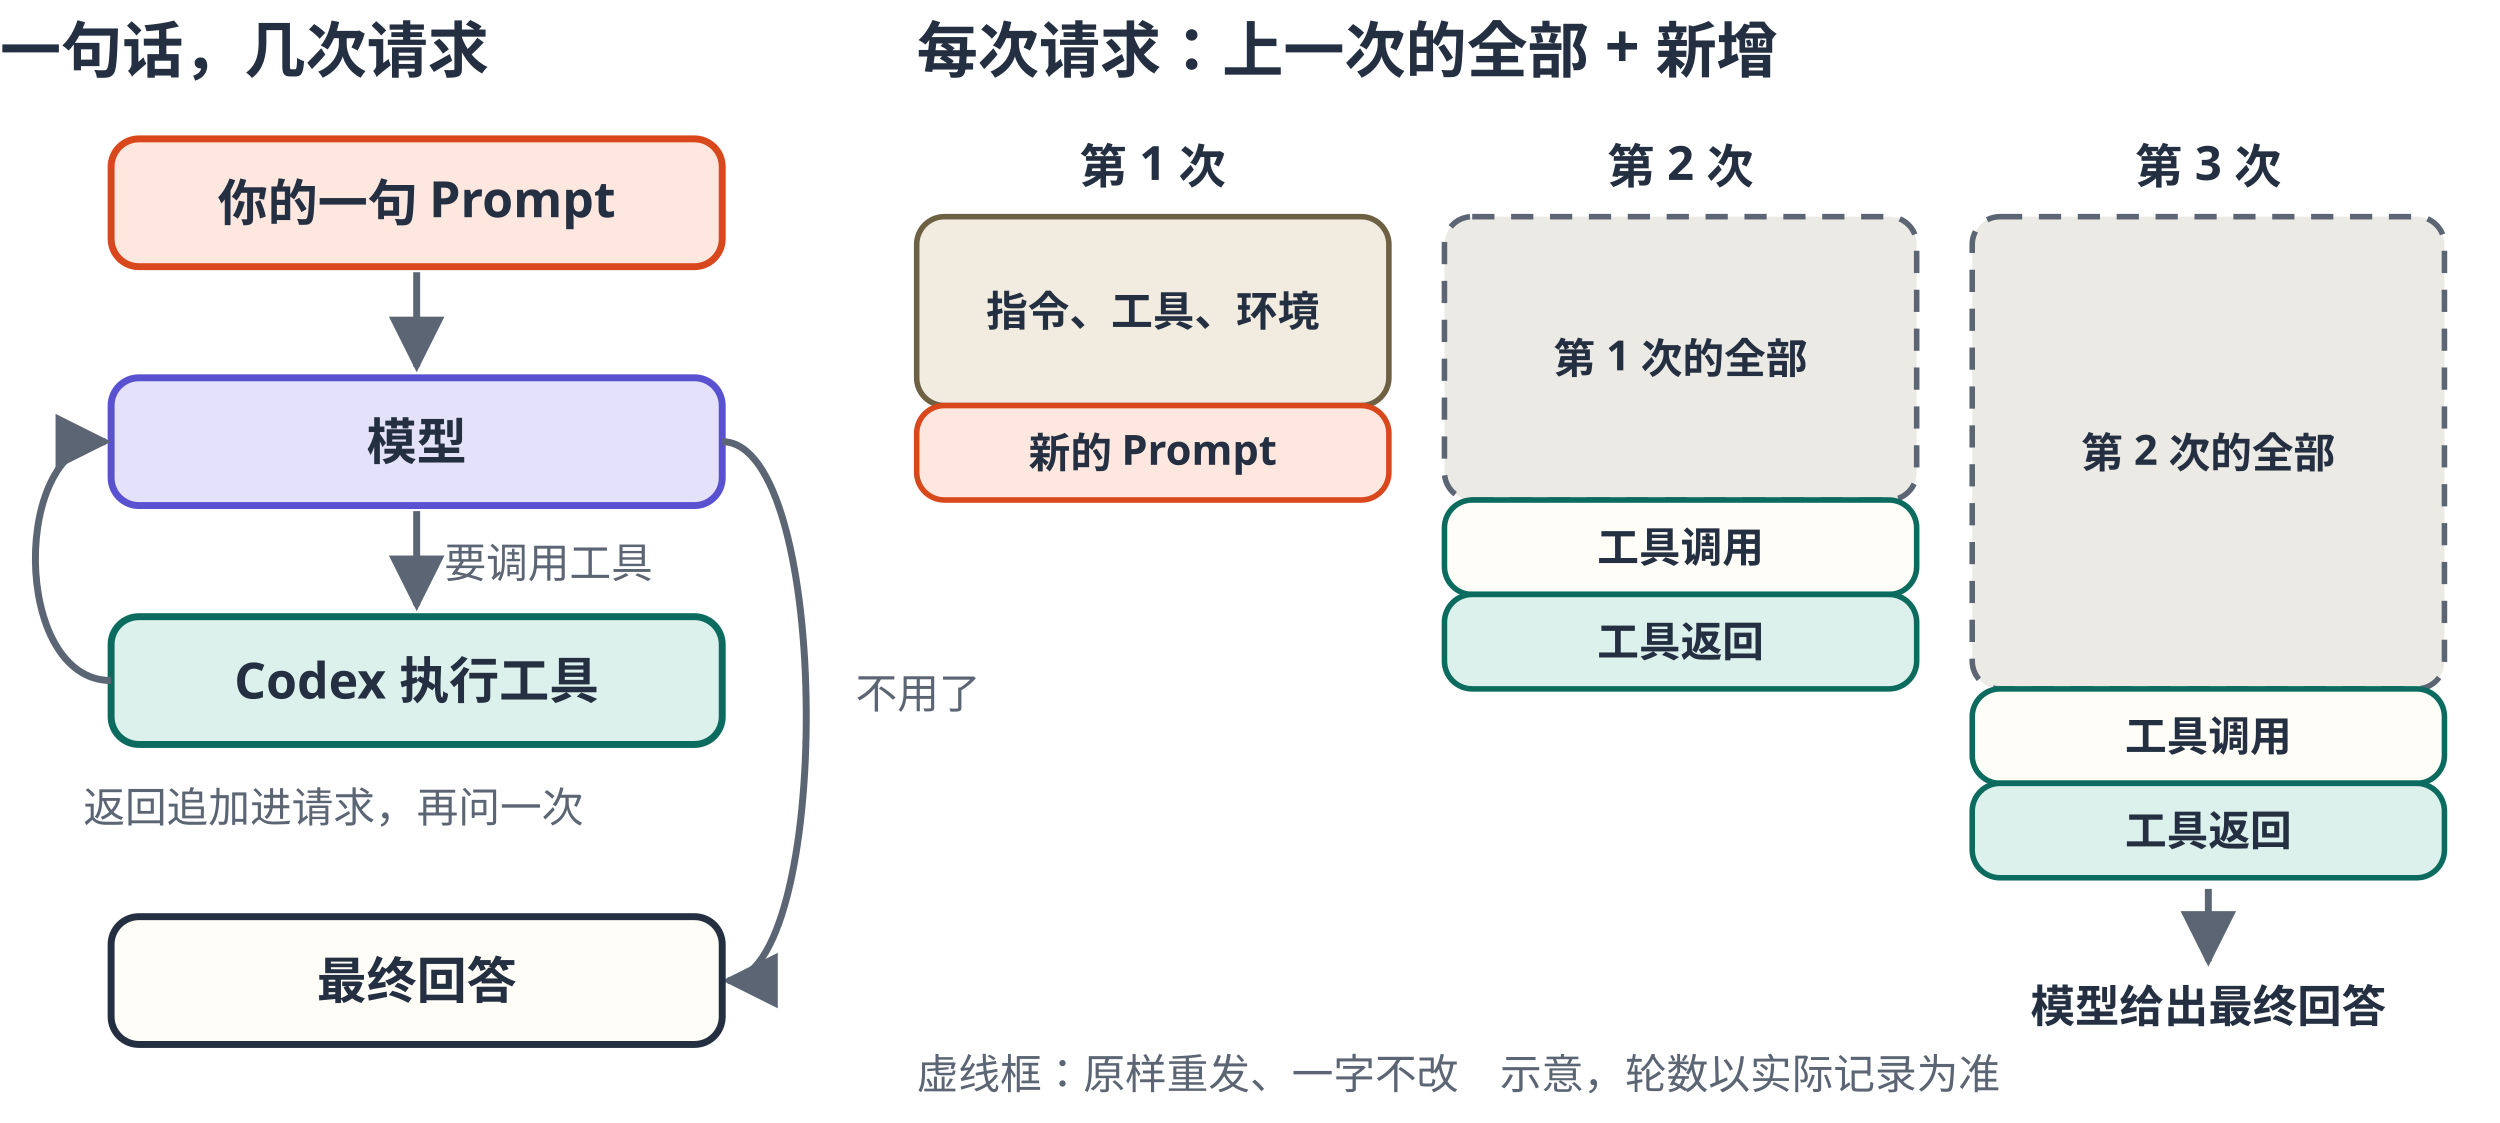
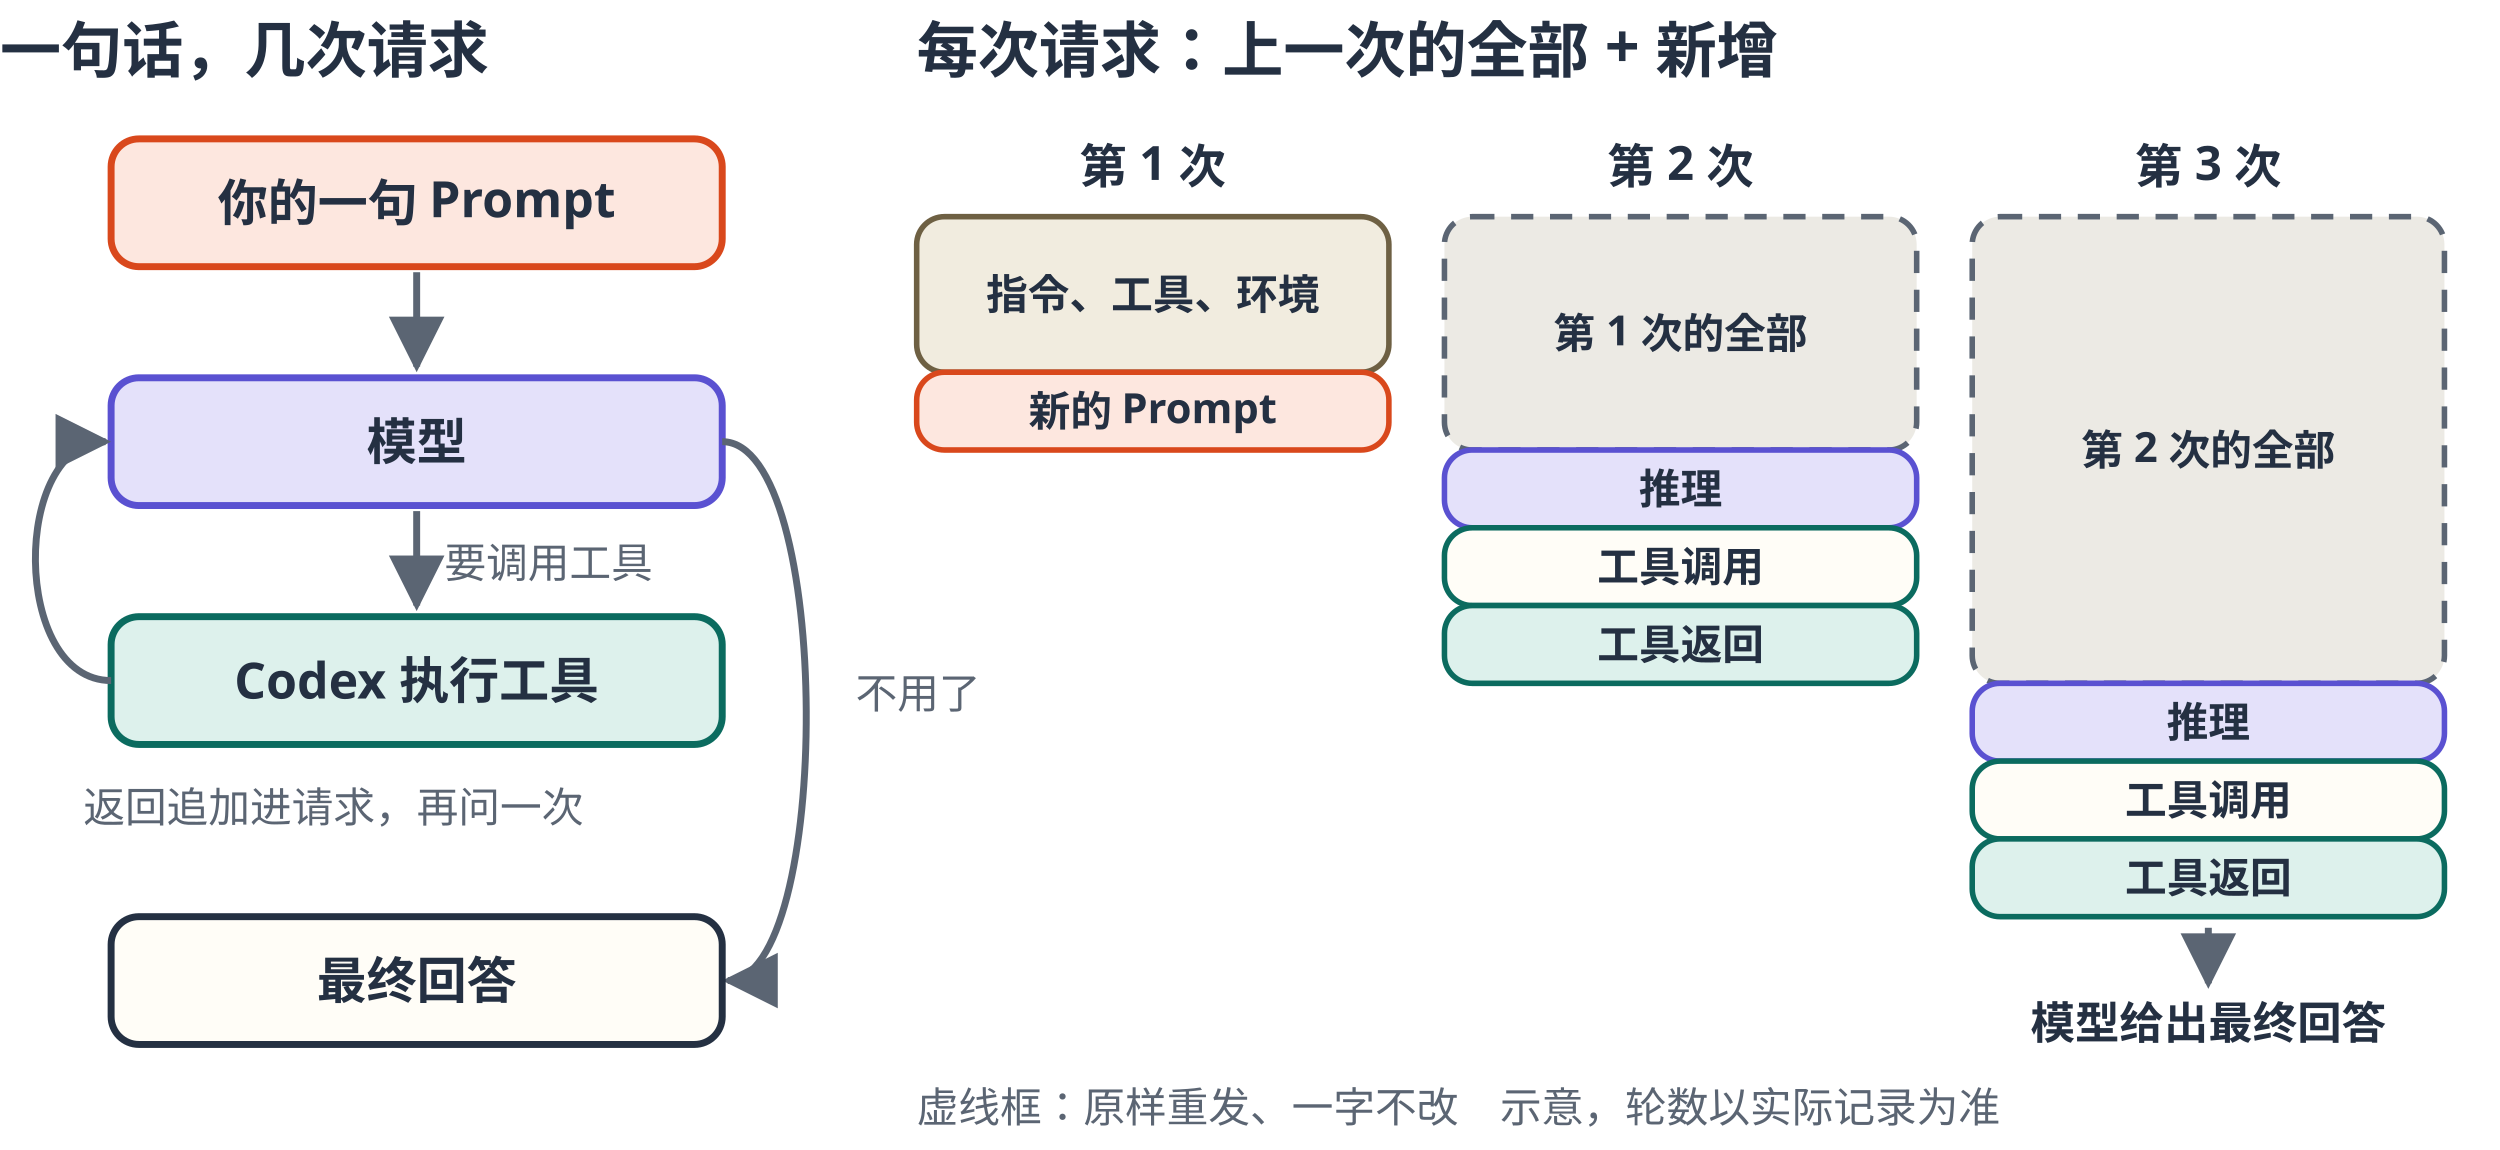
- <svg xmlns="http://www.w3.org/2000/svg" class="lesson-diagram" viewBox="0 0 900 404" width="900" height="404">
+ <svg xmlns="http://www.w3.org/2000/svg" class="lesson-diagram" viewBox="0 0 900 414" width="900" height="414">
  <defs>
    <marker id="rd-arrow-codex-agent-loop" viewBox="0 0 10 10" refX="9" refY="5" markerWidth="8" markerHeight="8" orient="auto">
      <path d="M0 0L10 5L0 10z" fill="#5B6573" />
    </marker>
  </defs>
  <g data-reveal="0">
    <text x="0" y="26" style="font-family:'Course Sans',sans-serif" font-size="22" font-weight="700" fill="#243042" text-anchor="start">一句话，几次请求</text>
  </g>
  <g data-reveal="0">
    <rect x="40" y="50" width="220" height="46" rx="10" fill="#FDE7DF" stroke="#D9481C" stroke-width="2.5" filter="url(#p-rough)" />
    <text x="150.0" y="79.48" style="font-family:'Course Sans',sans-serif" font-size="18" font-weight="700" fill="#243042" text-anchor="middle">你的一句 Prompt</text>
  </g>
  <g data-reveal="0">
    <path d="M150 98L150 132" stroke="#5B6573" stroke-width="2.5" fill="none" marker-end="url(#rd-arrow-codex-agent-loop)" />
  </g>
  <g data-reveal="0">
    <rect x="40" y="136" width="220" height="46" rx="10" fill="#E4E1FA" stroke="#5A51D1" stroke-width="2.5" filter="url(#p-rough)" />
    <text x="150.0" y="165.48" style="font-family:'Course Sans',sans-serif" font-size="18" font-weight="700" fill="#243042" text-anchor="middle">模型</text>
  </g>
  <g data-reveal="0">
    <path d="M150 184L150 218" stroke="#5B6573" stroke-width="2.5" fill="none" marker-end="url(#rd-arrow-codex-agent-loop)" />
  </g>
  <g data-reveal="0">
    <text x="160" y="208" style="font-family:'Course Sans',sans-serif" font-size="15" font-weight="400" fill="#5B6573" text-anchor="start">要调用工具</text>
  </g>
  <g data-reveal="0">
    <rect x="40" y="222" width="220" height="46" rx="10" fill="#DDF1EC" stroke="#0B6B5F" stroke-width="2.5" filter="url(#p-rough)" />
    <text x="150.0" y="251.48" style="font-family:'Course Sans',sans-serif" font-size="18" font-weight="700" fill="#243042" text-anchor="middle">Codex 执行工具</text>
  </g>
  <g data-reveal="0">
    <path d="M 40 245 C 4 245, 4 159, 38 159" stroke="#5B6573" stroke-width="2.5" fill="none" marker-end="url(#rd-arrow-codex-agent-loop)" filter="url(#p-rough)" />
  </g>
  <g data-reveal="0">
    <text x="30" y="296" style="font-family:'Course Sans',sans-serif" font-size="15" font-weight="400" fill="#5B6573" text-anchor="start">返回追加进请求，再问一次</text>
  </g>
  <g data-reveal="0">
    <path d="M 260 159 C 300 159, 300 353, 262 353" stroke="#5B6573" stroke-width="2.5" fill="none" marker-end="url(#rd-arrow-codex-agent-loop)" filter="url(#p-rough)" />
  </g>
  <g data-reveal="0">
    <text x="308" y="255" style="font-family:'Course Sans',sans-serif" font-size="15" font-weight="400" fill="#5B6573" text-anchor="start">不用了</text>
  </g>
  <g data-reveal="0">
    <rect x="40" y="330" width="220" height="46" rx="10" fill="#FFFDF7" stroke="#243042" stroke-width="2.5" filter="url(#p-rough)" />
    <text x="150.0" y="359.48" style="font-family:'Course Sans',sans-serif" font-size="18" font-weight="700" fill="#243042" text-anchor="middle">最终回答</text>
  </g>
  <g data-reveal="1">
    <text x="330" y="26" style="font-family:'Course Sans',sans-serif" font-size="22" font-weight="700" fill="#243042" text-anchor="start">每次请求：上一次的全部 + 新增</text>
  </g>
  <g data-reveal="1">
    <text x="415.0" y="66" style="font-family:'Course Sans',sans-serif" font-size="17" font-weight="700" fill="#243042" text-anchor="middle">第 1 次</text>
  </g>
  <g data-reveal="1">
-     <rect x="330" y="78" width="170" height="68" rx="10" fill="#F1ECDF" stroke="#6E6043" stroke-width="2" filter="url(#p-rough)" />
-     <text x="415.0" y="117.4" style="font-family:'Course Sans',sans-serif" font-size="15" font-weight="600" fill="#243042" text-anchor="middle">指令、工具、环境</text>
+     <rect x="330" y="78" width="170" height="56" rx="10" fill="#F1ECDF" stroke="#6E6043" stroke-width="2" filter="url(#p-rough)" />
+     <text x="415.0" y="111.4" style="font-family:'Course Sans',sans-serif" font-size="15" font-weight="600" fill="#243042" text-anchor="middle">指令、工具、环境</text>
  </g>
  <g data-reveal="1">
-     <rect x="330" y="146" width="170" height="34" rx="10" fill="#FDE7DF" stroke="#D9481C" stroke-width="2" filter="url(#p-rough)" />
-     <text x="415.0" y="168.4" style="font-family:'Course Sans',sans-serif" font-size="15" font-weight="600" fill="#243042" text-anchor="middle">新的 Prompt</text>
+     <rect x="330" y="134" width="170" height="28" rx="10" fill="#FDE7DF" stroke="#D9481C" stroke-width="2" filter="url(#p-rough)" />
+     <text x="415.0" y="153.4" style="font-family:'Course Sans',sans-serif" font-size="15" font-weight="600" fill="#243042" text-anchor="middle">新的 Prompt</text>
  </g>
  <g data-reveal="2">
    <text x="605.0" y="66" style="font-family:'Course Sans',sans-serif" font-size="17" font-weight="700" fill="#243042" text-anchor="middle">第 2 次</text>
  </g>
  <g data-reveal="2">
-     <rect x="520" y="78" width="170" height="102" rx="10" fill="#ECEAE4" stroke="#5B6573" stroke-width="2" stroke-dasharray="8 6" filter="url(#p-rough)" />
-     <text x="605.0" y="134.4" style="font-family:'Course Sans',sans-serif" font-size="15" font-weight="600" fill="#243042" text-anchor="middle">第 1 次的全部</text>
+     <rect x="520" y="78" width="170" height="84" rx="10" fill="#ECEAE4" stroke="#5B6573" stroke-width="2" stroke-dasharray="8 6" filter="url(#p-rough)" />
+     <text x="605.0" y="125.4" style="font-family:'Course Sans',sans-serif" font-size="15" font-weight="600" fill="#243042" text-anchor="middle">第 1 次的全部</text>
  </g>
  <g data-reveal="2">
-     <rect x="520" y="180" width="170" height="34" rx="10" fill="#FFFDF7" stroke="#0B6B5F" stroke-width="2" filter="url(#p-rough)" />
-     <text x="605.0" y="202.4" style="font-family:'Course Sans',sans-serif" font-size="15" font-weight="600" fill="#243042" text-anchor="middle">工具调用</text>
+     <rect x="520" y="162" width="170" height="28" rx="10" fill="#E4E1FA" stroke="#5A51D1" stroke-width="2" filter="url(#p-rough)" />
+     <text x="605.0" y="181.4" style="font-family:'Course Sans',sans-serif" font-size="15" font-weight="600" fill="#243042" text-anchor="middle">推理</text>
  </g>
  <g data-reveal="2">
-     <rect x="520" y="214" width="170" height="34" rx="10" fill="#DDF1EC" stroke="#0B6B5F" stroke-width="2" filter="url(#p-rough)" />
-     <text x="605.0" y="236.4" style="font-family:'Course Sans',sans-serif" font-size="15" font-weight="600" fill="#243042" text-anchor="middle">工具返回</text>
+     <rect x="520" y="190" width="170" height="28" rx="10" fill="#FFFDF7" stroke="#0B6B5F" stroke-width="2" filter="url(#p-rough)" />
+     <text x="605.0" y="209.4" style="font-family:'Course Sans',sans-serif" font-size="15" font-weight="600" fill="#243042" text-anchor="middle">工具调用</text>
+   </g>
+   <g data-reveal="2">
+     <rect x="520" y="218" width="170" height="28" rx="10" fill="#DDF1EC" stroke="#0B6B5F" stroke-width="2" filter="url(#p-rough)" />
+     <text x="605.0" y="237.4" style="font-family:'Course Sans',sans-serif" font-size="15" font-weight="600" fill="#243042" text-anchor="middle">工具返回</text>
  </g>
  <g data-reveal="3">
    <text x="795.0" y="66" style="font-family:'Course Sans',sans-serif" font-size="17" font-weight="700" fill="#243042" text-anchor="middle">第 3 次</text>
  </g>
  <g data-reveal="3">
-     <rect x="710" y="78" width="170" height="170" rx="10" fill="#ECEAE4" stroke="#5B6573" stroke-width="2" stroke-dasharray="8 6" filter="url(#p-rough)" />
-     <text x="795.0" y="168.4" style="font-family:'Course Sans',sans-serif" font-size="15" font-weight="600" fill="#243042" text-anchor="middle">第 2 次的全部</text>
+     <rect x="710" y="78" width="170" height="168" rx="10" fill="#ECEAE4" stroke="#5B6573" stroke-width="2" stroke-dasharray="8 6" filter="url(#p-rough)" />
+     <text x="795.0" y="167.4" style="font-family:'Course Sans',sans-serif" font-size="15" font-weight="600" fill="#243042" text-anchor="middle">第 2 次的全部</text>
  </g>
  <g data-reveal="3">
-     <rect x="710" y="248" width="170" height="34" rx="10" fill="#FFFDF7" stroke="#0B6B5F" stroke-width="2" filter="url(#p-rough)" />
-     <text x="795.0" y="270.4" style="font-family:'Course Sans',sans-serif" font-size="15" font-weight="600" fill="#243042" text-anchor="middle">工具调用</text>
+     <rect x="710" y="246" width="170" height="28" rx="10" fill="#E4E1FA" stroke="#5A51D1" stroke-width="2" filter="url(#p-rough)" />
+     <text x="795.0" y="265.4" style="font-family:'Course Sans',sans-serif" font-size="15" font-weight="600" fill="#243042" text-anchor="middle">推理</text>
  </g>
  <g data-reveal="3">
-     <rect x="710" y="282" width="170" height="34" rx="10" fill="#DDF1EC" stroke="#0B6B5F" stroke-width="2" filter="url(#p-rough)" />
-     <text x="795.0" y="304.4" style="font-family:'Course Sans',sans-serif" font-size="15" font-weight="600" fill="#243042" text-anchor="middle">工具返回</text>
+     <rect x="710" y="274" width="170" height="28" rx="10" fill="#FFFDF7" stroke="#0B6B5F" stroke-width="2" filter="url(#p-rough)" />
+     <text x="795.0" y="293.4" style="font-family:'Course Sans',sans-serif" font-size="15" font-weight="600" fill="#243042" text-anchor="middle">工具调用</text>
  </g>
  <g data-reveal="3">
-     <path d="M795.0 320L795.0 346" stroke="#5B6573" stroke-width="2.5" fill="none" marker-end="url(#rd-arrow-codex-agent-loop)" />
+     <rect x="710" y="302" width="170" height="28" rx="10" fill="#DDF1EC" stroke="#0B6B5F" stroke-width="2" filter="url(#p-rough)" />
+     <text x="795.0" y="321.4" style="font-family:'Course Sans',sans-serif" font-size="15" font-weight="600" fill="#243042" text-anchor="middle">工具返回</text>
  </g>
  <g data-reveal="3">
-     <text x="795.0" y="368" style="font-family:'Course Sans',sans-serif" font-size="16" font-weight="700" fill="#243042" text-anchor="middle">模型给出最终回答</text>
+     <path d="M795.0 334L795.0 354" stroke="#5B6573" stroke-width="2.5" fill="none" marker-end="url(#rd-arrow-codex-agent-loop)" />
  </g>
  <g data-reveal="3">
-     <text x="330" y="392" style="font-family:'Course Sans',sans-serif" font-size="15" font-weight="400" fill="#5B6573" text-anchor="start">虚线框：原样重发、一字不改　示意，轮数以实际记录为准</text>
+     <text x="795.0" y="374" style="font-family:'Course Sans',sans-serif" font-size="16" font-weight="700" fill="#243042" text-anchor="middle">模型给出最终回答</text>
+   </g>
+   <g data-reveal="3">
+     <text x="330" y="404" style="font-family:'Course Sans',sans-serif" font-size="15" font-weight="400" fill="#5B6573" text-anchor="start">虚线框：原样重发、一字不改　示意，轮数以实际记录为准</text>
  </g>
</svg>
